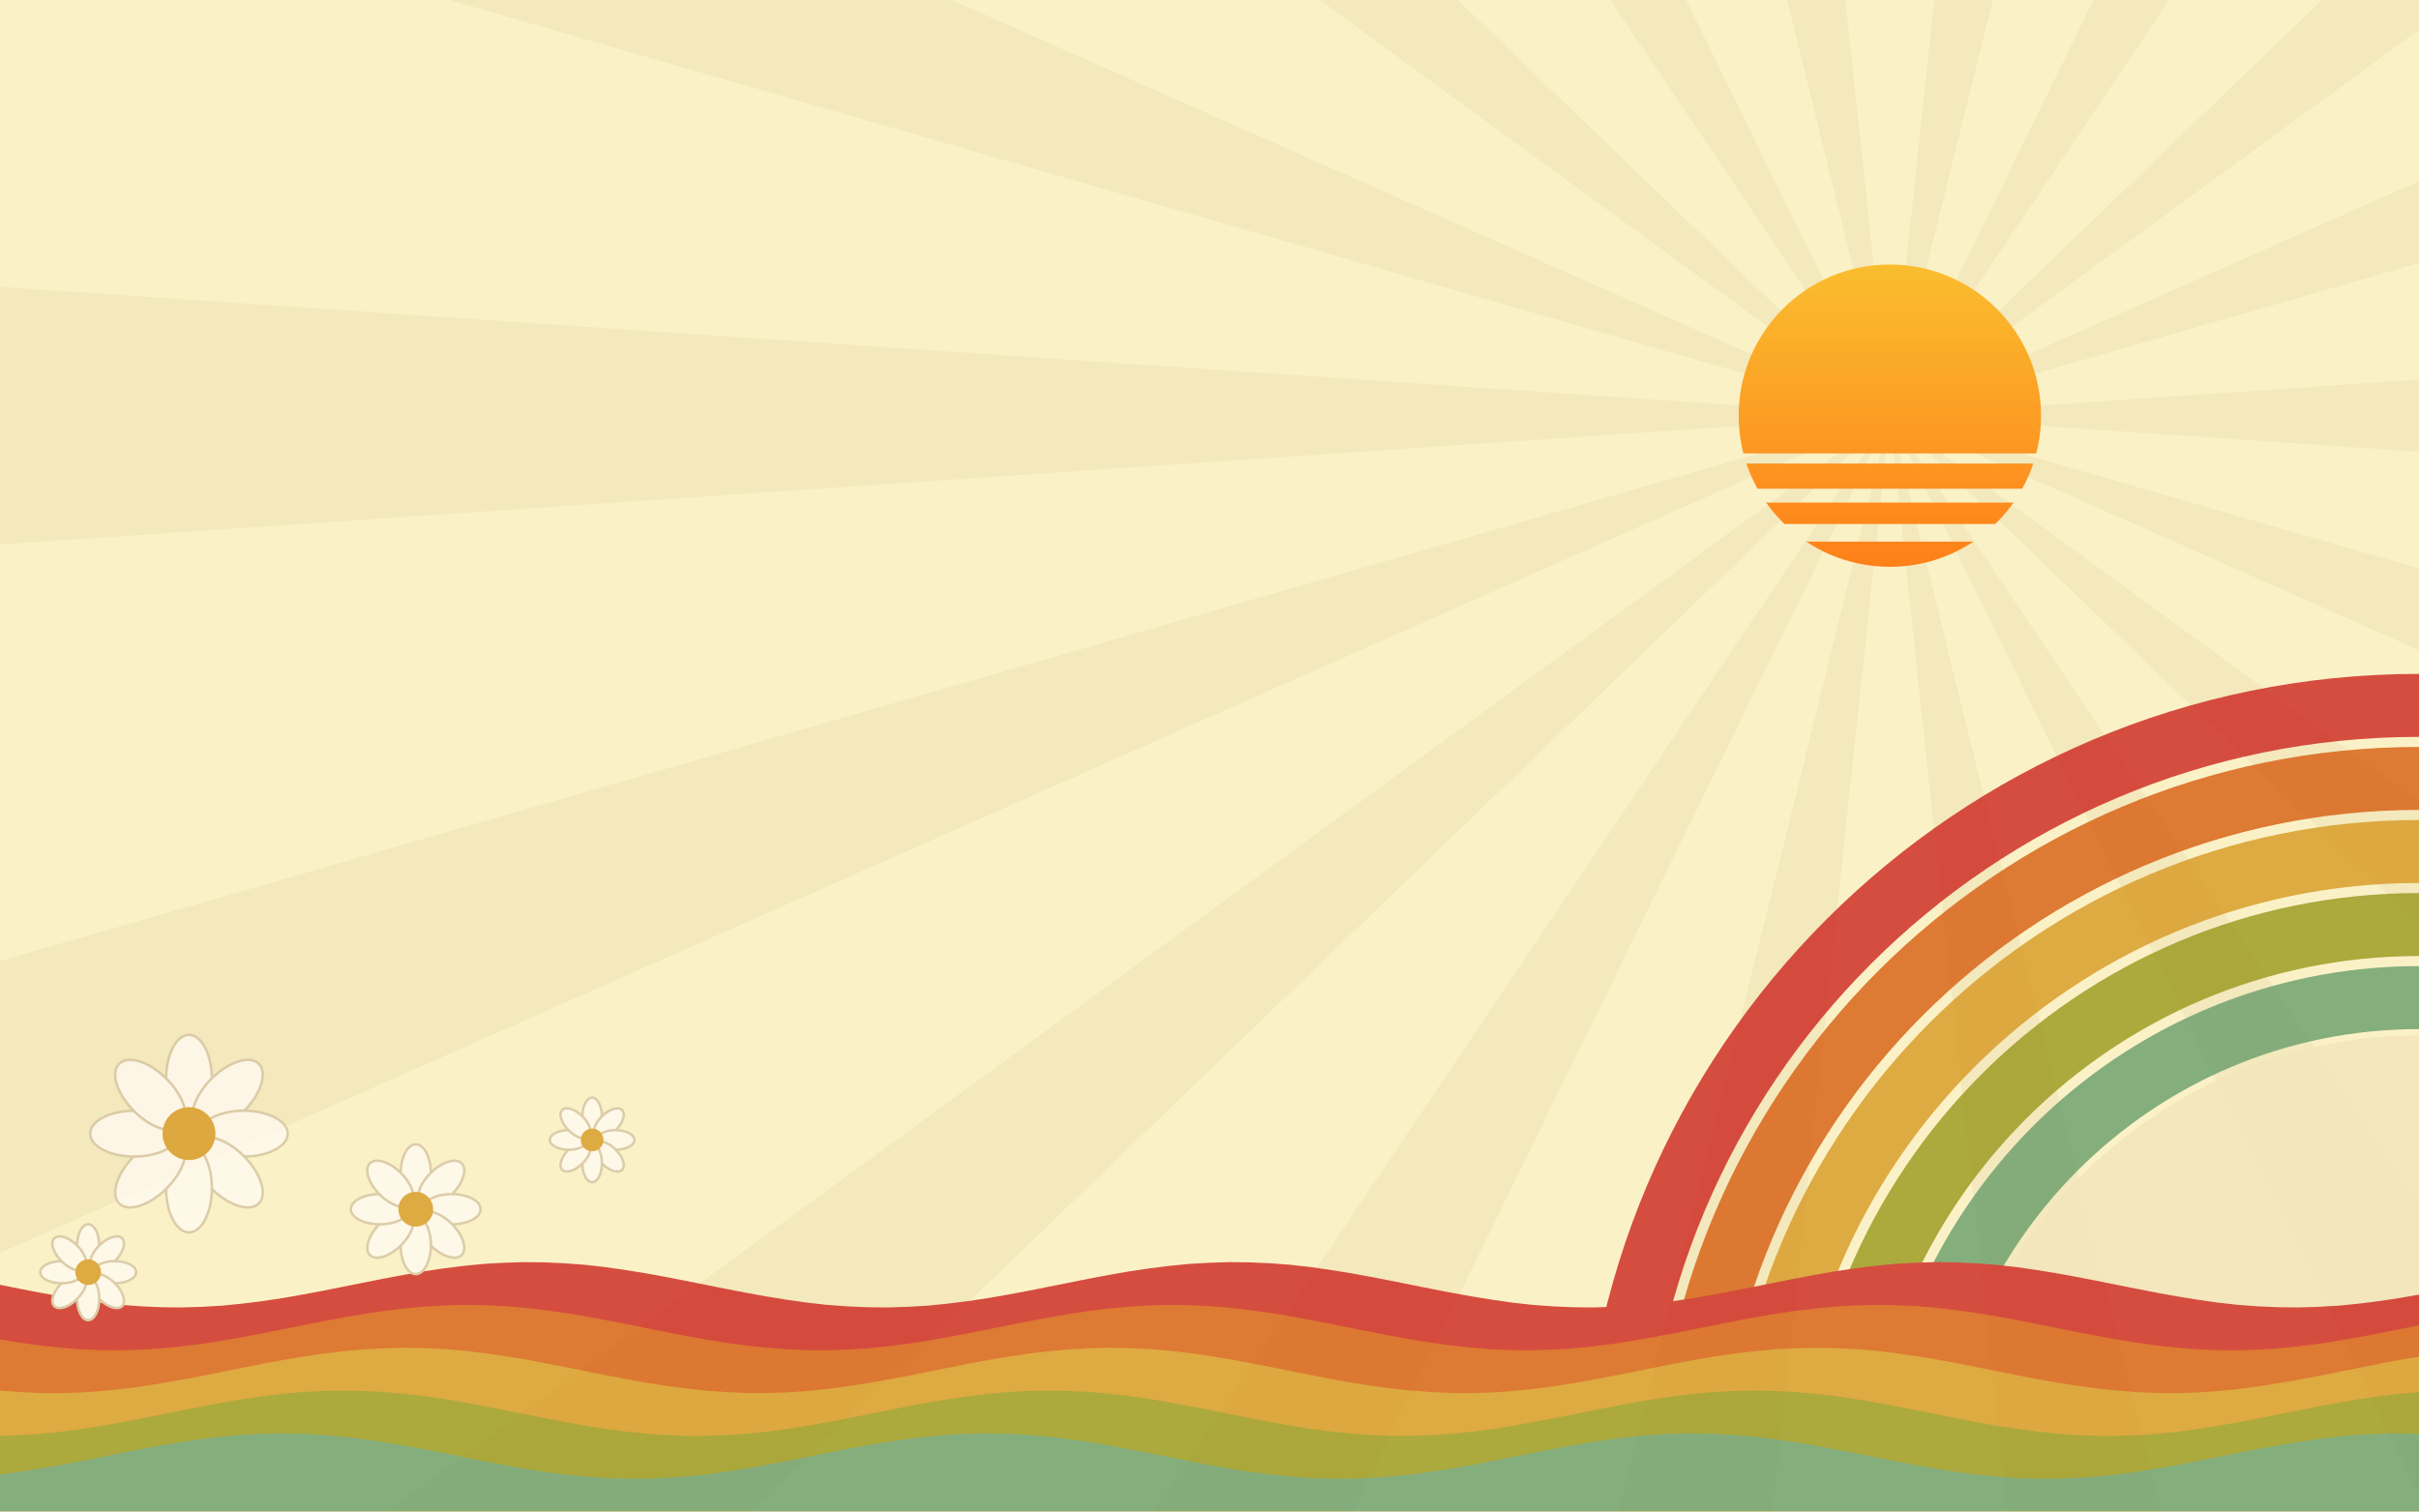
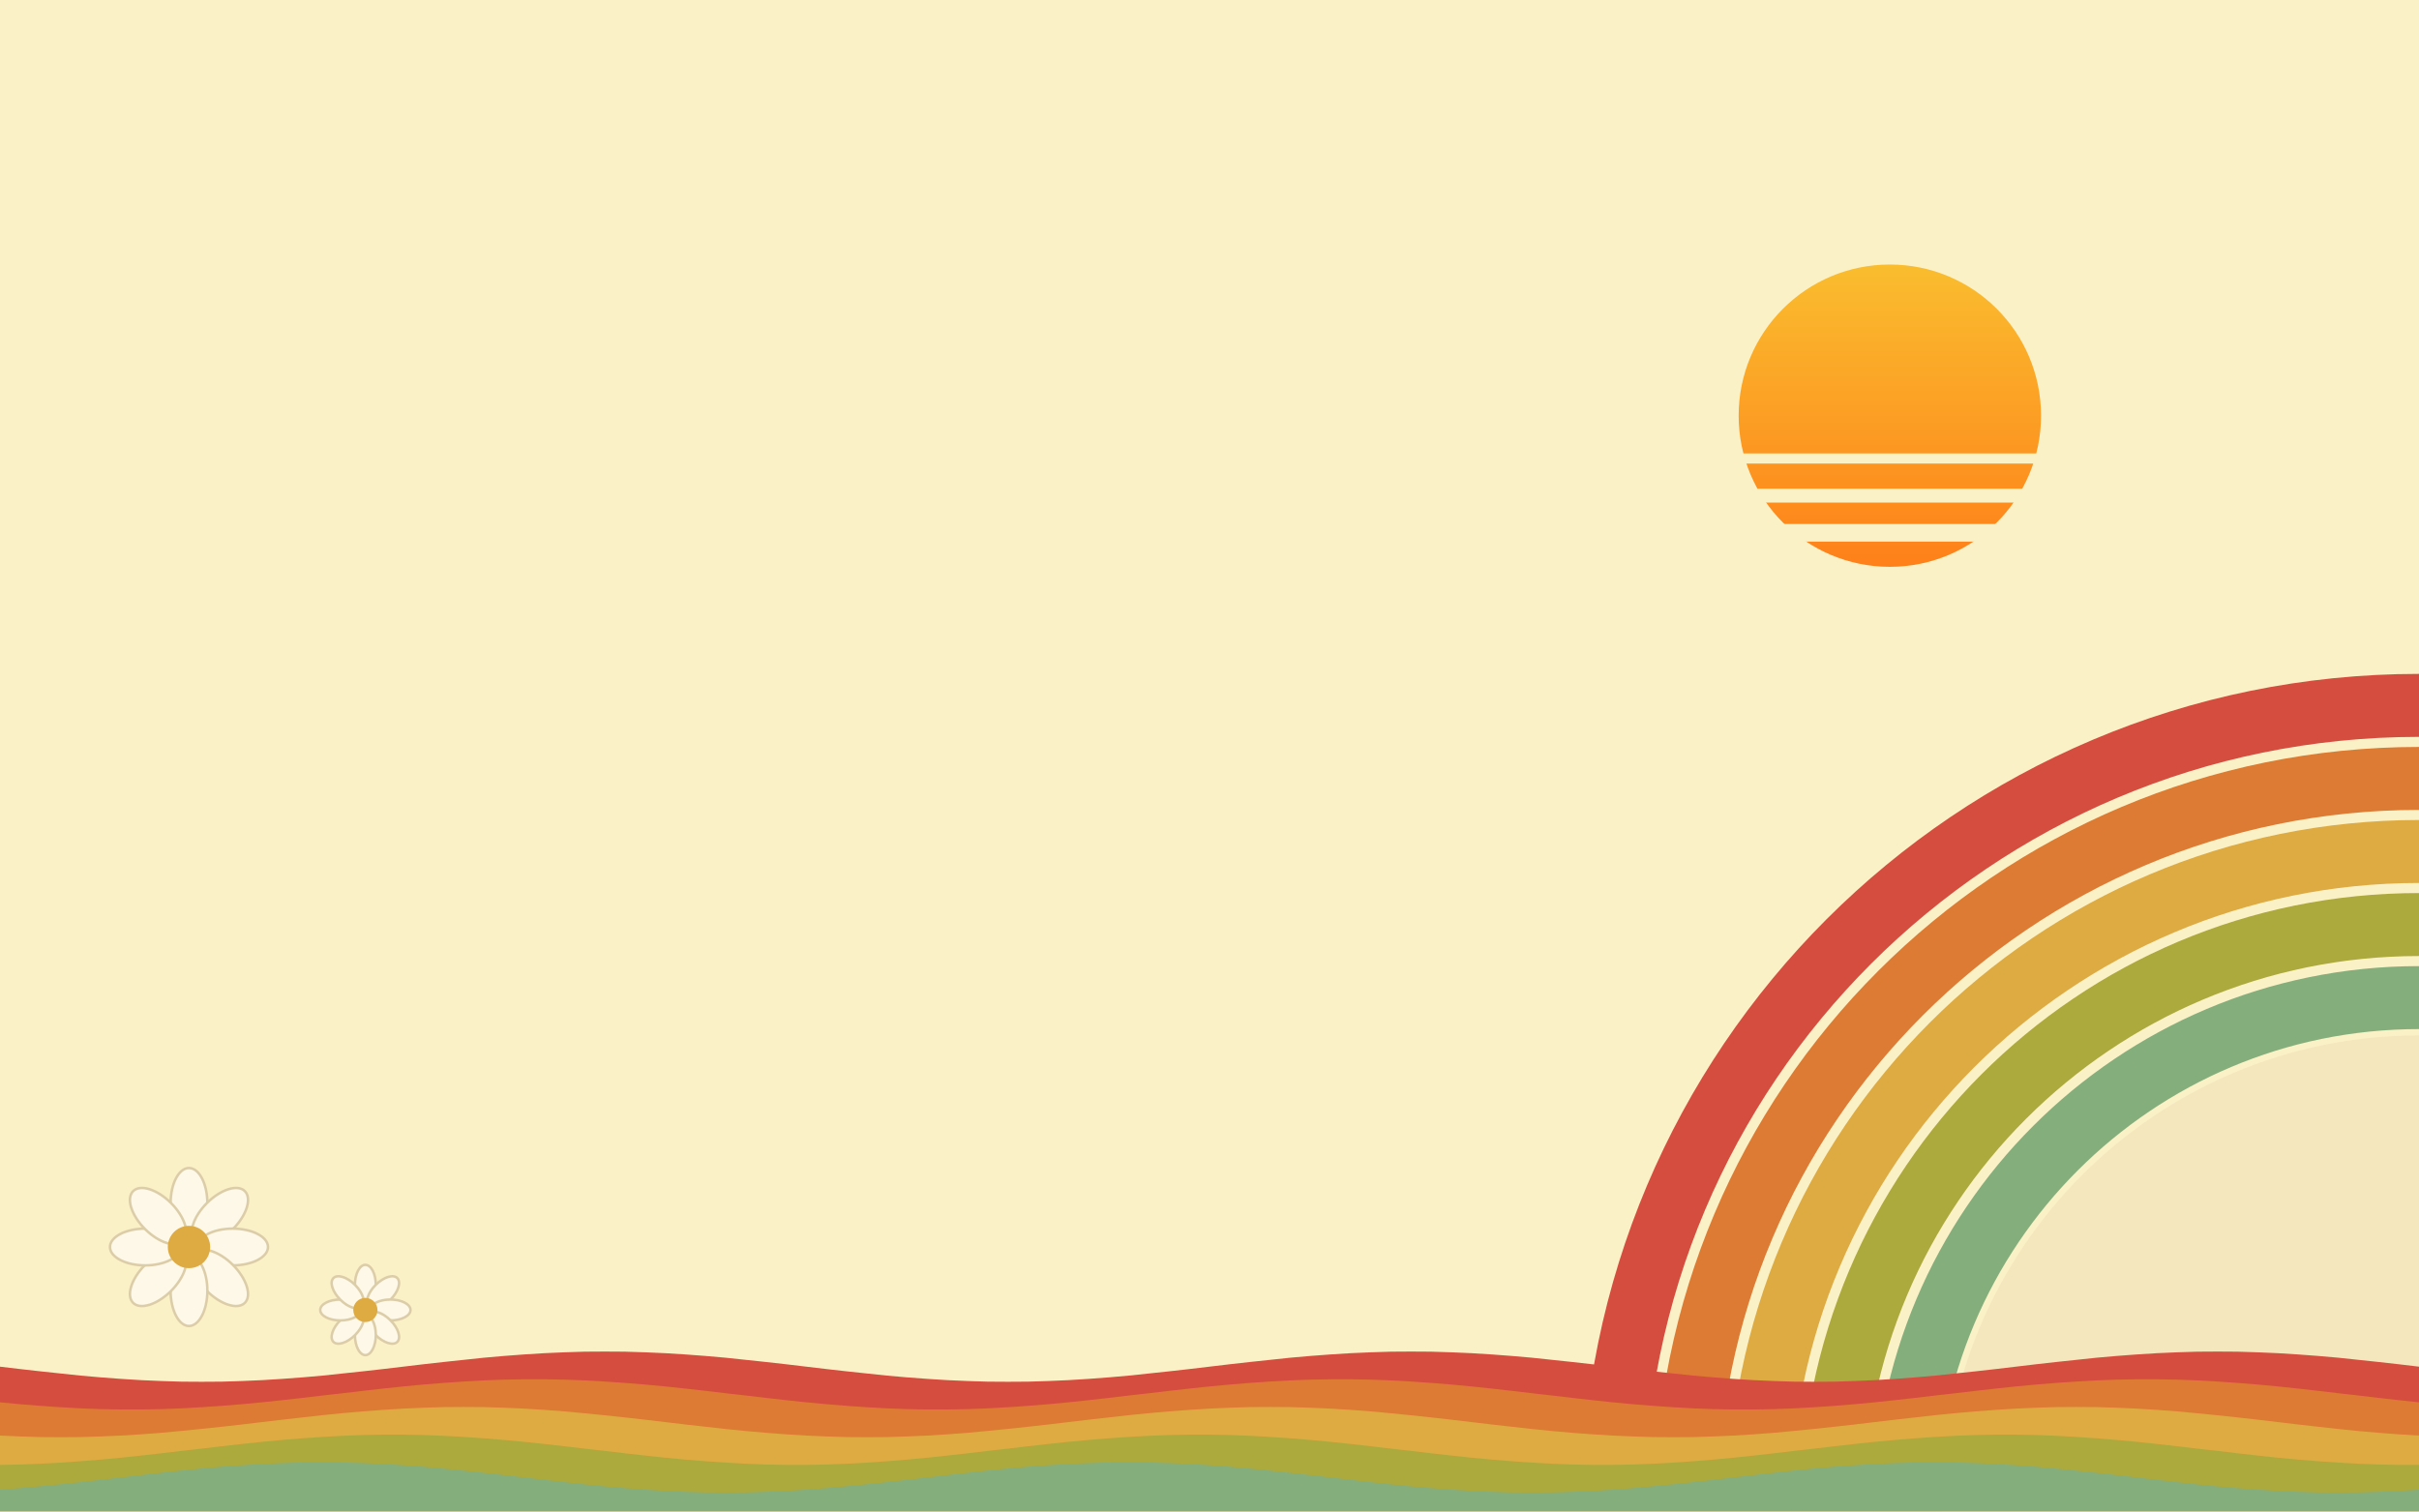
<svg xmlns="http://www.w3.org/2000/svg" viewBox="0 0 1920 1200" preserveAspectRatio="xMidYMax slice">
  <defs>
    <linearGradient id="sun" x1="0" y1="0" x2="0" y2="1">
      <stop offset="0" stop-color="#fabd2f" />
      <stop offset="1" stop-color="#fe8019" />
    </linearGradient>
    <mask id="sunStripes">
      <rect width="1920" height="1200" fill="#fff" />
      <rect x="0" y="360" width="1920" height="8" fill="#000" />
      <rect x="0" y="388" width="1920" height="11" fill="#000" />
      <rect x="0" y="416" width="1920" height="14" fill="#000" />
    </mask>
  </defs>
  <rect width="1920" height="1200" fill="#fbf1c7" />
-   <g fill="#f4e8bd">
-     <path d="M1500 330 L3700 180 L3700 480 Z" transform="rotate(0 1500 330)" />
-     <path d="M1500 330 L3700 180 L3700 480 Z" transform="rotate(20 1500 330)" />
-     <path d="M1500 330 L3700 180 L3700 480 Z" transform="rotate(40 1500 330)" />
-     <path d="M1500 330 L3700 180 L3700 480 Z" transform="rotate(60 1500 330)" />
-     <path d="M1500 330 L3700 180 L3700 480 Z" transform="rotate(80 1500 330)" />
-     <path d="M1500 330 L3700 180 L3700 480 Z" transform="rotate(100 1500 330)" />
-     <path d="M1500 330 L3700 180 L3700 480 Z" transform="rotate(120 1500 330)" />
-     <path d="M1500 330 L3700 180 L3700 480 Z" transform="rotate(140 1500 330)" />
-     <path d="M1500 330 L3700 180 L3700 480 Z" transform="rotate(160 1500 330)" />
-     <path d="M1500 330 L3700 180 L3700 480 Z" transform="rotate(180 1500 330)" />
-     <path d="M1500 330 L3700 180 L3700 480 Z" transform="rotate(200 1500 330)" />
-     <path d="M1500 330 L3700 180 L3700 480 Z" transform="rotate(220 1500 330)" />
-     <path d="M1500 330 L3700 180 L3700 480 Z" transform="rotate(240 1500 330)" />
-     <path d="M1500 330 L3700 180 L3700 480 Z" transform="rotate(260 1500 330)" />
-     <path d="M1500 330 L3700 180 L3700 480 Z" transform="rotate(280 1500 330)" />
-     <path d="M1500 330 L3700 180 L3700 480 Z" transform="rotate(300 1500 330)" />
-     <path d="M1500 330 L3700 180 L3700 480 Z" transform="rotate(320 1500 330)" />
-     <path d="M1500 330 L3700 180 L3700 480 Z" transform="rotate(340 1500 330)" />
-   </g>
  <circle cx="1500" cy="330" r="120" fill="url(#sun)" mask="url(#sunStripes)" />
  <g opacity="0.8">
    <g fill="none" stroke-width="50">
      <circle cx="1920" cy="1200" r="640" stroke="#cc241d" />
      <circle cx="1920" cy="1200" r="582" stroke="#d65d0e" />
      <circle cx="1920" cy="1200" r="524" stroke="#d79921" />
      <circle cx="1920" cy="1200" r="466" stroke="#98971a" />
      <circle cx="1920" cy="1200" r="408" stroke="#689d6a" />
    </g>
    <circle cx="1920" cy="1200" r="378" fill="#f2e5bc" />
-     <path d="M0 1020.0 L0 1020.0 L16 1023.2 L32 1026.3 L48 1029.2 L64 1031.8 L80 1034.1 L96 1035.9 L112 1037.1 L128 1037.8 L144 1038.0 L160 1037.5 L176 1036.6 L192 1035.0 L208 1033.0 L224 1030.6 L240 1027.8 L256 1024.8 L272 1021.6 L288 1018.4 L304 1015.2 L320 1012.2 L336 1009.4 L352 1007.0 L368 1005.0 L384 1003.4 L400 1002.5 L416 1002.0 L432 1002.2 L448 1002.9 L464 1004.1 L480 1005.9 L496 1008.2 L512 1010.8 L528 1013.7 L544 1016.8 L560 1020.0 L576 1023.2 L592 1026.3 L608 1029.2 L624 1031.8 L640 1034.1 L656 1035.9 L672 1037.1 L688 1037.8 L704 1038.0 L720 1037.5 L736 1036.6 L752 1035.0 L768 1033.0 L784 1030.6 L800 1027.8 L816 1024.8 L832 1021.6 L848 1018.4 L864 1015.2 L880 1012.2 L896 1009.4 L912 1007.0 L928 1005.0 L944 1003.4 L960 1002.5 L976 1002.0 L992 1002.2 L1008 1002.9 L1024 1004.1 L1040 1005.9 L1056 1008.2 L1072 1010.8 L1088 1013.7 L1104 1016.8 L1120 1020.0 L1136 1023.2 L1152 1026.3 L1168 1029.2 L1184 1031.8 L1200 1034.1 L1216 1035.9 L1232 1037.1 L1248 1037.8 L1264 1038.0 L1280 1037.5 L1296 1036.6 L1312 1035.0 L1328 1033.0 L1344 1030.6 L1360 1027.8 L1376 1024.8 L1392 1021.6 L1408 1018.4 L1424 1015.2 L1440 1012.2 L1456 1009.4 L1472 1007.0 L1488 1005.0 L1504 1003.4 L1520 1002.5 L1536 1002.0 L1552 1002.2 L1568 1002.9 L1584 1004.1 L1600 1005.9 L1616 1008.2 L1632 1010.8 L1648 1013.7 L1664 1016.8 L1680 1020.0 L1696 1023.2 L1712 1026.3 L1728 1029.2 L1744 1031.8 L1760 1034.1 L1776 1035.9 L1792 1037.1 L1808 1037.8 L1824 1038.0 L1840 1037.5 L1856 1036.6 L1872 1035.0 L1888 1033.0 L1904 1030.6 L1920 1027.8 L1920 1200 L0 1200 Z" fill="#cc241d" />
-     <path d="M0 1054.0 L0 1063.4 L16 1066.0 L32 1068.2 L48 1069.9 L64 1071.2 L80 1071.9 L96 1072.0 L112 1071.5 L128 1070.5 L144 1068.9 L160 1066.9 L176 1064.4 L192 1061.6 L208 1058.6 L224 1055.4 L240 1052.2 L256 1049.0 L272 1046.0 L288 1043.3 L304 1040.8 L320 1038.9 L336 1037.4 L352 1036.4 L368 1036.0 L384 1036.2 L400 1036.9 L416 1038.2 L432 1040.1 L448 1042.3 L464 1044.9 L480 1047.9 L496 1051.0 L512 1054.2 L528 1057.4 L544 1060.5 L560 1063.4 L576 1066.0 L592 1068.2 L608 1069.9 L624 1071.2 L640 1071.9 L656 1072.0 L672 1071.5 L688 1070.5 L704 1068.9 L720 1066.9 L736 1064.4 L752 1061.6 L768 1058.6 L784 1055.4 L800 1052.2 L816 1049.0 L832 1046.0 L848 1043.3 L864 1040.8 L880 1038.9 L896 1037.4 L912 1036.4 L928 1036.0 L944 1036.2 L960 1036.9 L976 1038.2 L992 1040.1 L1008 1042.3 L1024 1044.9 L1040 1047.9 L1056 1051.0 L1072 1054.2 L1088 1057.4 L1104 1060.5 L1120 1063.4 L1136 1066.0 L1152 1068.2 L1168 1069.9 L1184 1071.2 L1200 1071.9 L1216 1072.0 L1232 1071.5 L1248 1070.5 L1264 1068.9 L1280 1066.9 L1296 1064.4 L1312 1061.6 L1328 1058.6 L1344 1055.4 L1360 1052.2 L1376 1049.0 L1392 1046.0 L1408 1043.3 L1424 1040.8 L1440 1038.9 L1456 1037.4 L1472 1036.4 L1488 1036.0 L1504 1036.2 L1520 1036.9 L1536 1038.2 L1552 1040.1 L1568 1042.3 L1584 1044.9 L1600 1047.9 L1616 1051.0 L1632 1054.2 L1648 1057.4 L1664 1060.5 L1680 1063.4 L1696 1066.0 L1712 1068.2 L1728 1069.9 L1744 1071.2 L1760 1071.9 L1776 1072.0 L1792 1071.5 L1808 1070.5 L1824 1068.9 L1840 1066.9 L1856 1064.4 L1872 1061.6 L1888 1058.6 L1904 1055.4 L1920 1052.2 L1920 1200 L0 1200 Z" fill="#d65d0e" />
-     <path d="M0 1088.0 L0 1104.0 L16 1105.2 L32 1105.9 L48 1106.0 L64 1105.5 L80 1104.4 L96 1102.8 L112 1100.7 L128 1098.2 L144 1095.4 L160 1092.4 L176 1089.2 L192 1086.0 L208 1082.8 L224 1079.8 L240 1077.1 L256 1074.7 L272 1072.8 L288 1071.3 L304 1070.4 L320 1070.0 L336 1070.2 L352 1071.0 L368 1072.3 L384 1074.2 L400 1076.5 L416 1079.1 L432 1082.1 L448 1085.2 L464 1088.4 L480 1091.6 L496 1094.7 L512 1097.6 L528 1100.1 L544 1102.3 L560 1104.0 L576 1105.2 L592 1105.9 L608 1106.0 L624 1105.5 L640 1104.4 L656 1102.8 L672 1100.7 L688 1098.2 L704 1095.4 L720 1092.4 L736 1089.2 L752 1086.0 L768 1082.8 L784 1079.8 L800 1077.1 L816 1074.7 L832 1072.8 L848 1071.3 L864 1070.4 L880 1070.0 L896 1070.2 L912 1071.0 L928 1072.3 L944 1074.2 L960 1076.5 L976 1079.1 L992 1082.1 L1008 1085.2 L1024 1088.4 L1040 1091.6 L1056 1094.7 L1072 1097.6 L1088 1100.1 L1104 1102.3 L1120 1104.0 L1136 1105.2 L1152 1105.9 L1168 1106.0 L1184 1105.5 L1200 1104.4 L1216 1102.8 L1232 1100.7 L1248 1098.2 L1264 1095.4 L1280 1092.4 L1296 1089.2 L1312 1086.0 L1328 1082.8 L1344 1079.8 L1360 1077.1 L1376 1074.7 L1392 1072.8 L1408 1071.3 L1424 1070.4 L1440 1070.0 L1456 1070.2 L1472 1071.0 L1488 1072.3 L1504 1074.2 L1520 1076.5 L1536 1079.1 L1552 1082.1 L1568 1085.2 L1584 1088.4 L1600 1091.6 L1616 1094.7 L1632 1097.6 L1648 1100.1 L1664 1102.3 L1680 1104.0 L1696 1105.2 L1712 1105.9 L1728 1106.0 L1744 1105.5 L1760 1104.4 L1776 1102.8 L1792 1100.7 L1808 1098.2 L1824 1095.4 L1840 1092.4 L1856 1089.2 L1872 1086.0 L1888 1082.8 L1904 1079.8 L1920 1077.1 L1920 1200 L0 1200 Z" fill="#d79921" />
-     <path d="M0 1122.0 L0 1139.9 L16 1139.4 L32 1138.3 L48 1136.7 L64 1134.6 L80 1132.1 L96 1129.2 L112 1126.2 L128 1123.0 L144 1119.8 L160 1116.6 L176 1113.6 L192 1110.9 L208 1108.6 L224 1106.6 L240 1105.2 L256 1104.3 L272 1104.0 L288 1104.3 L304 1105.1 L320 1106.5 L336 1108.3 L352 1110.6 L368 1113.3 L384 1116.3 L400 1119.4 L416 1122.6 L432 1125.8 L448 1128.9 L464 1131.8 L480 1134.3 L496 1136.4 L512 1138.1 L528 1139.3 L544 1139.9 L560 1139.9 L576 1139.4 L592 1138.3 L608 1136.7 L624 1134.6 L640 1132.1 L656 1129.2 L672 1126.2 L688 1123.0 L704 1119.8 L720 1116.6 L736 1113.6 L752 1110.9 L768 1108.6 L784 1106.6 L800 1105.2 L816 1104.3 L832 1104.0 L848 1104.3 L864 1105.1 L880 1106.5 L896 1108.3 L912 1110.6 L928 1113.3 L944 1116.3 L960 1119.4 L976 1122.6 L992 1125.8 L1008 1128.9 L1024 1131.8 L1040 1134.3 L1056 1136.4 L1072 1138.1 L1088 1139.3 L1104 1139.9 L1120 1139.9 L1136 1139.4 L1152 1138.3 L1168 1136.7 L1184 1134.6 L1200 1132.1 L1216 1129.2 L1232 1126.2 L1248 1123.0 L1264 1119.8 L1280 1116.6 L1296 1113.6 L1312 1110.9 L1328 1108.6 L1344 1106.6 L1360 1105.2 L1376 1104.3 L1392 1104.0 L1408 1104.3 L1424 1105.1 L1440 1106.5 L1456 1108.3 L1472 1110.6 L1488 1113.3 L1504 1116.3 L1520 1119.4 L1536 1122.6 L1552 1125.8 L1568 1128.9 L1584 1131.8 L1600 1134.3 L1616 1136.4 L1632 1138.1 L1648 1139.3 L1664 1139.9 L1680 1139.9 L1696 1139.4 L1712 1138.3 L1728 1136.7 L1744 1134.6 L1760 1132.1 L1776 1129.2 L1792 1126.2 L1808 1123.0 L1824 1119.8 L1840 1116.6 L1856 1113.6 L1872 1110.9 L1888 1108.6 L1904 1106.6 L1920 1105.2 L1920 1200 L0 1200 Z" fill="#98971a" />
-     <path d="M0 1156.0 L0 1170.6 L16 1168.4 L32 1165.9 L48 1163.1 L64 1160.0 L80 1156.8 L96 1153.6 L112 1150.4 L128 1147.5 L144 1144.8 L160 1142.4 L176 1140.5 L192 1139.1 L208 1138.3 L224 1138.0 L240 1138.3 L256 1139.2 L272 1140.6 L288 1142.5 L304 1144.8 L320 1147.5 L336 1150.5 L352 1153.6 L368 1156.8 L384 1160.0 L400 1163.1 L416 1165.9 L432 1168.5 L448 1170.6 L464 1172.2 L480 1173.4 L496 1173.9 L512 1173.9 L528 1173.3 L544 1172.2 L560 1170.6 L576 1168.4 L592 1165.9 L608 1163.1 L624 1160.0 L640 1156.8 L656 1153.6 L672 1150.4 L688 1147.5 L704 1144.8 L720 1142.4 L736 1140.5 L752 1139.1 L768 1138.3 L784 1138.0 L800 1138.3 L816 1139.2 L832 1140.6 L848 1142.5 L864 1144.8 L880 1147.5 L896 1150.5 L912 1153.6 L928 1156.8 L944 1160.0 L960 1163.1 L976 1165.9 L992 1168.5 L1008 1170.6 L1024 1172.2 L1040 1173.4 L1056 1173.9 L1072 1173.9 L1088 1173.3 L1104 1172.2 L1120 1170.6 L1136 1168.4 L1152 1165.9 L1168 1163.1 L1184 1160.0 L1200 1156.8 L1216 1153.6 L1232 1150.4 L1248 1147.5 L1264 1144.8 L1280 1142.4 L1296 1140.5 L1312 1139.1 L1328 1138.3 L1344 1138.0 L1360 1138.3 L1376 1139.2 L1392 1140.6 L1408 1142.5 L1424 1144.8 L1440 1147.5 L1456 1150.5 L1472 1153.6 L1488 1156.8 L1504 1160.0 L1520 1163.1 L1536 1165.9 L1552 1168.5 L1568 1170.6 L1584 1172.2 L1600 1173.4 L1616 1173.9 L1632 1173.9 L1648 1173.3 L1664 1172.2 L1680 1170.6 L1696 1168.4 L1712 1165.9 L1728 1163.1 L1744 1160.0 L1760 1156.8 L1776 1153.6 L1792 1150.4 L1808 1147.5 L1824 1144.8 L1840 1142.4 L1856 1140.5 L1872 1139.1 L1888 1138.3 L1904 1138.0 L1920 1138.3 L1920 1200 L0 1200 Z" fill="#689d6a" />
+     <path d="M0 1085.0 L0 1085.0 L16 1086.9 L32 1088.7 L48 1090.4 L64 1092.1 L80 1093.5 L96 1094.7 L112 1095.7 L128 1096.4 L144 1096.9 L160 1097.0 L176 1096.9 L192 1096.4 L208 1095.7 L224 1094.7 L240 1093.5 L256 1092.1 L272 1090.4 L288 1088.7 L304 1086.9 L320 1085.0 L336 1083.1 L352 1081.3 L368 1079.6 L384 1077.9 L400 1076.5 L416 1075.3 L432 1074.3 L448 1073.6 L464 1073.1 L480 1073.0 L496 1073.1 L512 1073.6 L528 1074.3 L544 1075.3 L560 1076.5 L576 1077.9 L592 1079.6 L608 1081.3 L624 1083.1 L640 1085.0 L656 1086.9 L672 1088.7 L688 1090.4 L704 1092.1 L720 1093.5 L736 1094.7 L752 1095.7 L768 1096.4 L784 1096.9 L800 1097.0 L816 1096.9 L832 1096.4 L848 1095.7 L864 1094.7 L880 1093.5 L896 1092.1 L912 1090.4 L928 1088.7 L944 1086.9 L960 1085.0 L976 1083.1 L992 1081.3 L1008 1079.6 L1024 1077.9 L1040 1076.5 L1056 1075.3 L1072 1074.3 L1088 1073.6 L1104 1073.1 L1120 1073.0 L1136 1073.1 L1152 1073.6 L1168 1074.3 L1184 1075.3 L1200 1076.5 L1216 1077.9 L1232 1079.6 L1248 1081.3 L1264 1083.1 L1280 1085.0 L1296 1086.9 L1312 1088.7 L1328 1090.4 L1344 1092.1 L1360 1093.5 L1376 1094.7 L1392 1095.7 L1408 1096.4 L1424 1096.9 L1440 1097.0 L1456 1096.9 L1472 1096.4 L1488 1095.7 L1504 1094.7 L1520 1093.5 L1536 1092.1 L1552 1090.4 L1568 1088.7 L1584 1086.9 L1600 1085.0 L1616 1083.1 L1632 1081.3 L1648 1079.6 L1664 1077.9 L1680 1076.5 L1696 1075.3 L1712 1074.3 L1728 1073.6 L1744 1073.1 L1760 1073.0 L1776 1073.1 L1792 1073.6 L1808 1074.3 L1824 1075.3 L1840 1076.5 L1856 1077.9 L1872 1079.6 L1888 1081.3 L1904 1083.1 L1920 1085.0 L1920 1200 L0 1200 Z" fill="#cc241d" />
+     <path d="M0 1107.0 L0 1113.3 L16 1114.8 L32 1116.1 L48 1117.2 L64 1118.1 L80 1118.7 L96 1119.0 L112 1119.0 L128 1118.7 L144 1118.1 L160 1117.2 L176 1116.1 L192 1114.8 L208 1113.3 L224 1111.6 L240 1109.8 L256 1107.9 L272 1106.1 L288 1104.2 L304 1102.4 L320 1100.7 L336 1099.2 L352 1097.9 L368 1096.8 L384 1095.9 L400 1095.3 L416 1095.0 L432 1095.0 L448 1095.3 L464 1095.9 L480 1096.8 L496 1097.9 L512 1099.2 L528 1100.7 L544 1102.4 L560 1104.2 L576 1106.1 L592 1107.9 L608 1109.8 L624 1111.6 L640 1113.3 L656 1114.8 L672 1116.1 L688 1117.2 L704 1118.1 L720 1118.7 L736 1119.0 L752 1119.0 L768 1118.7 L784 1118.1 L800 1117.2 L816 1116.1 L832 1114.8 L848 1113.3 L864 1111.6 L880 1109.8 L896 1107.9 L912 1106.1 L928 1104.2 L944 1102.4 L960 1100.7 L976 1099.2 L992 1097.9 L1008 1096.8 L1024 1095.9 L1040 1095.3 L1056 1095.0 L1072 1095.0 L1088 1095.3 L1104 1095.9 L1120 1096.8 L1136 1097.9 L1152 1099.2 L1168 1100.7 L1184 1102.4 L1200 1104.2 L1216 1106.1 L1232 1107.9 L1248 1109.8 L1264 1111.6 L1280 1113.3 L1296 1114.8 L1312 1116.1 L1328 1117.2 L1344 1118.1 L1360 1118.7 L1376 1119.0 L1392 1119.0 L1408 1118.7 L1424 1118.1 L1440 1117.2 L1456 1116.1 L1472 1114.8 L1488 1113.3 L1504 1111.6 L1520 1109.8 L1536 1107.9 L1552 1106.1 L1568 1104.2 L1584 1102.4 L1600 1100.7 L1616 1099.2 L1632 1097.9 L1648 1096.8 L1664 1095.9 L1680 1095.3 L1696 1095.0 L1712 1095.0 L1728 1095.3 L1744 1095.9 L1760 1096.8 L1776 1097.9 L1792 1099.2 L1808 1100.7 L1824 1102.4 L1840 1104.2 L1856 1106.1 L1872 1107.9 L1888 1109.8 L1904 1111.6 L1920 1113.3 L1920 1200 L0 1200 Z" fill="#d65d0e" />
+     <path d="M0 1129.0 L0 1139.7 L16 1140.4 L32 1140.9 L48 1141.0 L64 1140.9 L80 1140.4 L96 1139.7 L112 1138.7 L128 1137.5 L144 1136.0 L160 1134.4 L176 1132.7 L192 1130.9 L208 1129.0 L224 1127.1 L240 1125.3 L256 1123.5 L272 1121.9 L288 1120.5 L304 1119.3 L320 1118.3 L336 1117.6 L352 1117.1 L368 1117.0 L384 1117.1 L400 1117.6 L416 1118.3 L432 1119.3 L448 1120.5 L464 1122.0 L480 1123.6 L496 1125.3 L512 1127.1 L528 1129.0 L544 1130.9 L560 1132.7 L576 1134.5 L592 1136.1 L608 1137.5 L624 1138.7 L640 1139.7 L656 1140.4 L672 1140.9 L688 1141.0 L704 1140.9 L720 1140.4 L736 1139.7 L752 1138.7 L768 1137.5 L784 1136.0 L800 1134.4 L816 1132.7 L832 1130.9 L848 1129.0 L864 1127.1 L880 1125.3 L896 1123.5 L912 1121.9 L928 1120.5 L944 1119.3 L960 1118.3 L976 1117.6 L992 1117.1 L1008 1117.0 L1024 1117.1 L1040 1117.6 L1056 1118.3 L1072 1119.3 L1088 1120.5 L1104 1122.0 L1120 1123.6 L1136 1125.3 L1152 1127.1 L1168 1129.0 L1184 1130.9 L1200 1132.7 L1216 1134.5 L1232 1136.1 L1248 1137.5 L1264 1138.7 L1280 1139.7 L1296 1140.4 L1312 1140.9 L1328 1141.0 L1344 1140.9 L1360 1140.4 L1376 1139.7 L1392 1138.7 L1408 1137.5 L1424 1136.0 L1440 1134.4 L1456 1132.7 L1472 1130.9 L1488 1129.0 L1504 1127.1 L1520 1125.3 L1536 1123.5 L1552 1121.9 L1568 1120.5 L1584 1119.3 L1600 1118.3 L1616 1117.6 L1632 1117.1 L1648 1117.0 L1664 1117.1 L1680 1117.6 L1696 1118.3 L1712 1119.3 L1728 1120.5 L1744 1122.0 L1760 1123.6 L1776 1125.3 L1792 1127.1 L1808 1129.0 L1824 1130.9 L1840 1132.7 L1856 1134.5 L1872 1136.1 L1888 1137.5 L1904 1138.7 L1920 1139.7 L1920 1200 L0 1200 Z" fill="#d79921" />
+     <path d="M0 1151.0 L0 1163.0 L16 1162.7 L32 1162.1 L48 1161.2 L64 1160.1 L80 1158.8 L96 1157.3 L112 1155.6 L128 1153.8 L144 1151.9 L160 1150.1 L176 1148.2 L192 1146.4 L208 1144.7 L224 1143.2 L240 1141.9 L256 1140.8 L272 1139.9 L288 1139.3 L304 1139.0 L320 1139.0 L336 1139.3 L352 1139.9 L368 1140.8 L384 1141.9 L400 1143.2 L416 1144.7 L432 1146.4 L448 1148.2 L464 1150.1 L480 1151.9 L496 1153.8 L512 1155.6 L528 1157.3 L544 1158.8 L560 1160.1 L576 1161.2 L592 1162.1 L608 1162.7 L624 1163.0 L640 1163.0 L656 1162.7 L672 1162.1 L688 1161.2 L704 1160.1 L720 1158.8 L736 1157.3 L752 1155.6 L768 1153.8 L784 1151.9 L800 1150.1 L816 1148.2 L832 1146.4 L848 1144.7 L864 1143.2 L880 1141.9 L896 1140.8 L912 1139.9 L928 1139.3 L944 1139.0 L960 1139.0 L976 1139.3 L992 1139.9 L1008 1140.8 L1024 1141.9 L1040 1143.2 L1056 1144.7 L1072 1146.4 L1088 1148.2 L1104 1150.1 L1120 1151.9 L1136 1153.8 L1152 1155.6 L1168 1157.3 L1184 1158.8 L1200 1160.1 L1216 1161.2 L1232 1162.1 L1248 1162.7 L1264 1163.0 L1280 1163.0 L1296 1162.7 L1312 1162.1 L1328 1161.2 L1344 1160.1 L1360 1158.8 L1376 1157.3 L1392 1155.6 L1408 1153.8 L1424 1151.9 L1440 1150.1 L1456 1148.2 L1472 1146.4 L1488 1144.7 L1504 1143.2 L1520 1141.9 L1536 1140.8 L1552 1139.9 L1568 1139.3 L1584 1139.0 L1600 1139.0 L1616 1139.3 L1632 1139.9 L1648 1140.8 L1664 1141.9 L1680 1143.2 L1696 1144.7 L1712 1146.4 L1728 1148.2 L1744 1150.1 L1760 1151.9 L1776 1153.8 L1792 1155.6 L1808 1157.3 L1824 1158.8 L1840 1160.1 L1856 1161.2 L1872 1162.1 L1888 1162.7 L1904 1163.0 L1920 1163.0 L1920 1200 L0 1200 Z" fill="#98971a" />
+     <path d="M0 1173.0 L0 1182.7 L16 1181.5 L32 1180.0 L48 1178.4 L64 1176.7 L80 1174.9 L96 1173.0 L112 1171.1 L128 1169.3 L144 1167.5 L160 1165.9 L176 1164.5 L192 1163.3 L208 1162.3 L224 1161.6 L240 1161.1 L256 1161.0 L272 1161.1 L288 1161.6 L304 1162.3 L320 1163.3 L336 1164.5 L352 1166.0 L368 1167.6 L384 1169.3 L400 1171.1 L416 1173.0 L432 1174.9 L448 1176.7 L464 1178.5 L480 1180.1 L496 1181.5 L512 1182.7 L528 1183.7 L544 1184.4 L560 1184.9 L576 1185.0 L592 1184.9 L608 1184.4 L624 1183.7 L640 1182.7 L656 1181.5 L672 1180.0 L688 1178.4 L704 1176.7 L720 1174.9 L736 1173.0 L752 1171.1 L768 1169.3 L784 1167.5 L800 1165.9 L816 1164.5 L832 1163.3 L848 1162.3 L864 1161.6 L880 1161.1 L896 1161.0 L912 1161.1 L928 1161.6 L944 1162.3 L960 1163.3 L976 1164.5 L992 1166.0 L1008 1167.6 L1024 1169.3 L1040 1171.1 L1056 1173.0 L1072 1174.9 L1088 1176.7 L1104 1178.5 L1120 1180.1 L1136 1181.5 L1152 1182.7 L1168 1183.7 L1184 1184.4 L1200 1184.9 L1216 1185.0 L1232 1184.9 L1248 1184.4 L1264 1183.7 L1280 1182.7 L1296 1181.5 L1312 1180.0 L1328 1178.4 L1344 1176.7 L1360 1174.9 L1376 1173.0 L1392 1171.1 L1408 1169.3 L1424 1167.5 L1440 1165.9 L1456 1164.5 L1472 1163.3 L1488 1162.3 L1504 1161.6 L1520 1161.1 L1536 1161.0 L1552 1161.1 L1568 1161.6 L1584 1162.3 L1600 1163.3 L1616 1164.5 L1632 1166.0 L1648 1167.6 L1664 1169.3 L1680 1171.1 L1696 1173.0 L1712 1174.9 L1728 1176.7 L1744 1178.5 L1760 1180.1 L1776 1181.5 L1792 1182.7 L1808 1183.7 L1824 1184.4 L1840 1184.9 L1856 1185.0 L1872 1184.9 L1888 1184.4 L1904 1183.7 L1920 1182.7 L1920 1200 L0 1200 Z" fill="#689d6a" />
    <g>
      <g fill="#fffaf0" stroke="#d5c4a1" stroke-width="2">
-         <ellipse cx="150" cy="856.6" rx="18.2" ry="35.0" transform="rotate(0 150 900)" />
-         <ellipse cx="150" cy="856.6" rx="18.2" ry="35.0" transform="rotate(45 150 900)" />
-         <ellipse cx="150" cy="856.6" rx="18.2" ry="35.0" transform="rotate(90 150 900)" />
-         <ellipse cx="150" cy="856.6" rx="18.2" ry="35.0" transform="rotate(135 150 900)" />
-         <ellipse cx="150" cy="856.6" rx="18.2" ry="35.0" transform="rotate(180 150 900)" />
-         <ellipse cx="150" cy="856.6" rx="18.2" ry="35.0" transform="rotate(225 150 900)" />
-         <ellipse cx="150" cy="856.6" rx="18.2" ry="35.0" transform="rotate(270 150 900)" />
-         <ellipse cx="150" cy="856.6" rx="18.2" ry="35.0" transform="rotate(315 150 900)" />
+         <ellipse cx="150" cy="955.28" rx="14.6" ry="28.0" transform="rotate(0 150 990)" />
+         <ellipse cx="150" cy="955.28" rx="14.6" ry="28.0" transform="rotate(45 150 990)" />
+         <ellipse cx="150" cy="955.28" rx="14.6" ry="28.0" transform="rotate(90 150 990)" />
+         <ellipse cx="150" cy="955.28" rx="14.6" ry="28.0" transform="rotate(135 150 990)" />
+         <ellipse cx="150" cy="955.28" rx="14.6" ry="28.0" transform="rotate(180 150 990)" />
+         <ellipse cx="150" cy="955.28" rx="14.6" ry="28.0" transform="rotate(225 150 990)" />
+         <ellipse cx="150" cy="955.28" rx="14.6" ry="28.0" transform="rotate(270 150 990)" />
+         <ellipse cx="150" cy="955.28" rx="14.6" ry="28.0" transform="rotate(315 150 990)" />
      </g>
-       <circle cx="150" cy="900" r="21.0" fill="#d79921" />
+       <circle cx="150" cy="990" r="16.8" fill="#d79921" />
      <g fill="#fffaf0" stroke="#d5c4a1" stroke-width="2">
-         <ellipse cx="330" cy="931.48" rx="12.0" ry="23.0" transform="rotate(0 330 960)" />
-         <ellipse cx="330" cy="931.48" rx="12.0" ry="23.0" transform="rotate(45 330 960)" />
-         <ellipse cx="330" cy="931.48" rx="12.0" ry="23.0" transform="rotate(90 330 960)" />
-         <ellipse cx="330" cy="931.48" rx="12.0" ry="23.0" transform="rotate(135 330 960)" />
-         <ellipse cx="330" cy="931.48" rx="12.0" ry="23.0" transform="rotate(180 330 960)" />
-         <ellipse cx="330" cy="931.48" rx="12.0" ry="23.0" transform="rotate(225 330 960)" />
-         <ellipse cx="330" cy="931.48" rx="12.0" ry="23.0" transform="rotate(270 330 960)" />
-         <ellipse cx="330" cy="931.48" rx="12.0" ry="23.0" transform="rotate(315 330 960)" />
+         <ellipse cx="290" cy="1020.16" rx="8.3" ry="16.0" transform="rotate(0 290 1040)" />
+         <ellipse cx="290" cy="1020.16" rx="8.3" ry="16.0" transform="rotate(45 290 1040)" />
+         <ellipse cx="290" cy="1020.16" rx="8.3" ry="16.0" transform="rotate(90 290 1040)" />
+         <ellipse cx="290" cy="1020.16" rx="8.3" ry="16.0" transform="rotate(135 290 1040)" />
+         <ellipse cx="290" cy="1020.16" rx="8.3" ry="16.0" transform="rotate(180 290 1040)" />
+         <ellipse cx="290" cy="1020.16" rx="8.3" ry="16.0" transform="rotate(225 290 1040)" />
+         <ellipse cx="290" cy="1020.16" rx="8.3" ry="16.0" transform="rotate(270 290 1040)" />
+         <ellipse cx="290" cy="1020.16" rx="8.3" ry="16.0" transform="rotate(315 290 1040)" />
      </g>
-       <circle cx="330" cy="960" r="13.8" fill="#d79921" />
-       <g fill="#fffaf0" stroke="#d5c4a1" stroke-width="2">
-         <ellipse cx="70" cy="988.92" rx="8.8" ry="17.0" transform="rotate(0 70 1010)" />
-         <ellipse cx="70" cy="988.92" rx="8.8" ry="17.0" transform="rotate(45 70 1010)" />
-         <ellipse cx="70" cy="988.92" rx="8.8" ry="17.0" transform="rotate(90 70 1010)" />
-         <ellipse cx="70" cy="988.92" rx="8.8" ry="17.0" transform="rotate(135 70 1010)" />
-         <ellipse cx="70" cy="988.92" rx="8.8" ry="17.0" transform="rotate(180 70 1010)" />
-         <ellipse cx="70" cy="988.92" rx="8.8" ry="17.0" transform="rotate(225 70 1010)" />
-         <ellipse cx="70" cy="988.92" rx="8.8" ry="17.0" transform="rotate(270 70 1010)" />
-         <ellipse cx="70" cy="988.92" rx="8.8" ry="17.0" transform="rotate(315 70 1010)" />
-       </g>
-       <circle cx="70" cy="1010" r="10.2" fill="#d79921" />
-       <g fill="#fffaf0" stroke="#d5c4a1" stroke-width="2">
-         <ellipse cx="470" cy="886.4" rx="7.8" ry="15.0" transform="rotate(0 470 905)" />
-         <ellipse cx="470" cy="886.4" rx="7.8" ry="15.0" transform="rotate(45 470 905)" />
-         <ellipse cx="470" cy="886.4" rx="7.8" ry="15.0" transform="rotate(90 470 905)" />
-         <ellipse cx="470" cy="886.4" rx="7.8" ry="15.0" transform="rotate(135 470 905)" />
-         <ellipse cx="470" cy="886.4" rx="7.8" ry="15.0" transform="rotate(180 470 905)" />
-         <ellipse cx="470" cy="886.4" rx="7.8" ry="15.0" transform="rotate(225 470 905)" />
-         <ellipse cx="470" cy="886.4" rx="7.8" ry="15.0" transform="rotate(270 470 905)" />
-         <ellipse cx="470" cy="886.4" rx="7.8" ry="15.0" transform="rotate(315 470 905)" />
-       </g>
-       <circle cx="470" cy="905" r="9.0" fill="#d79921" />
+       <circle cx="290" cy="1040" r="9.6" fill="#d79921" />
    </g>
  </g>
</svg>
